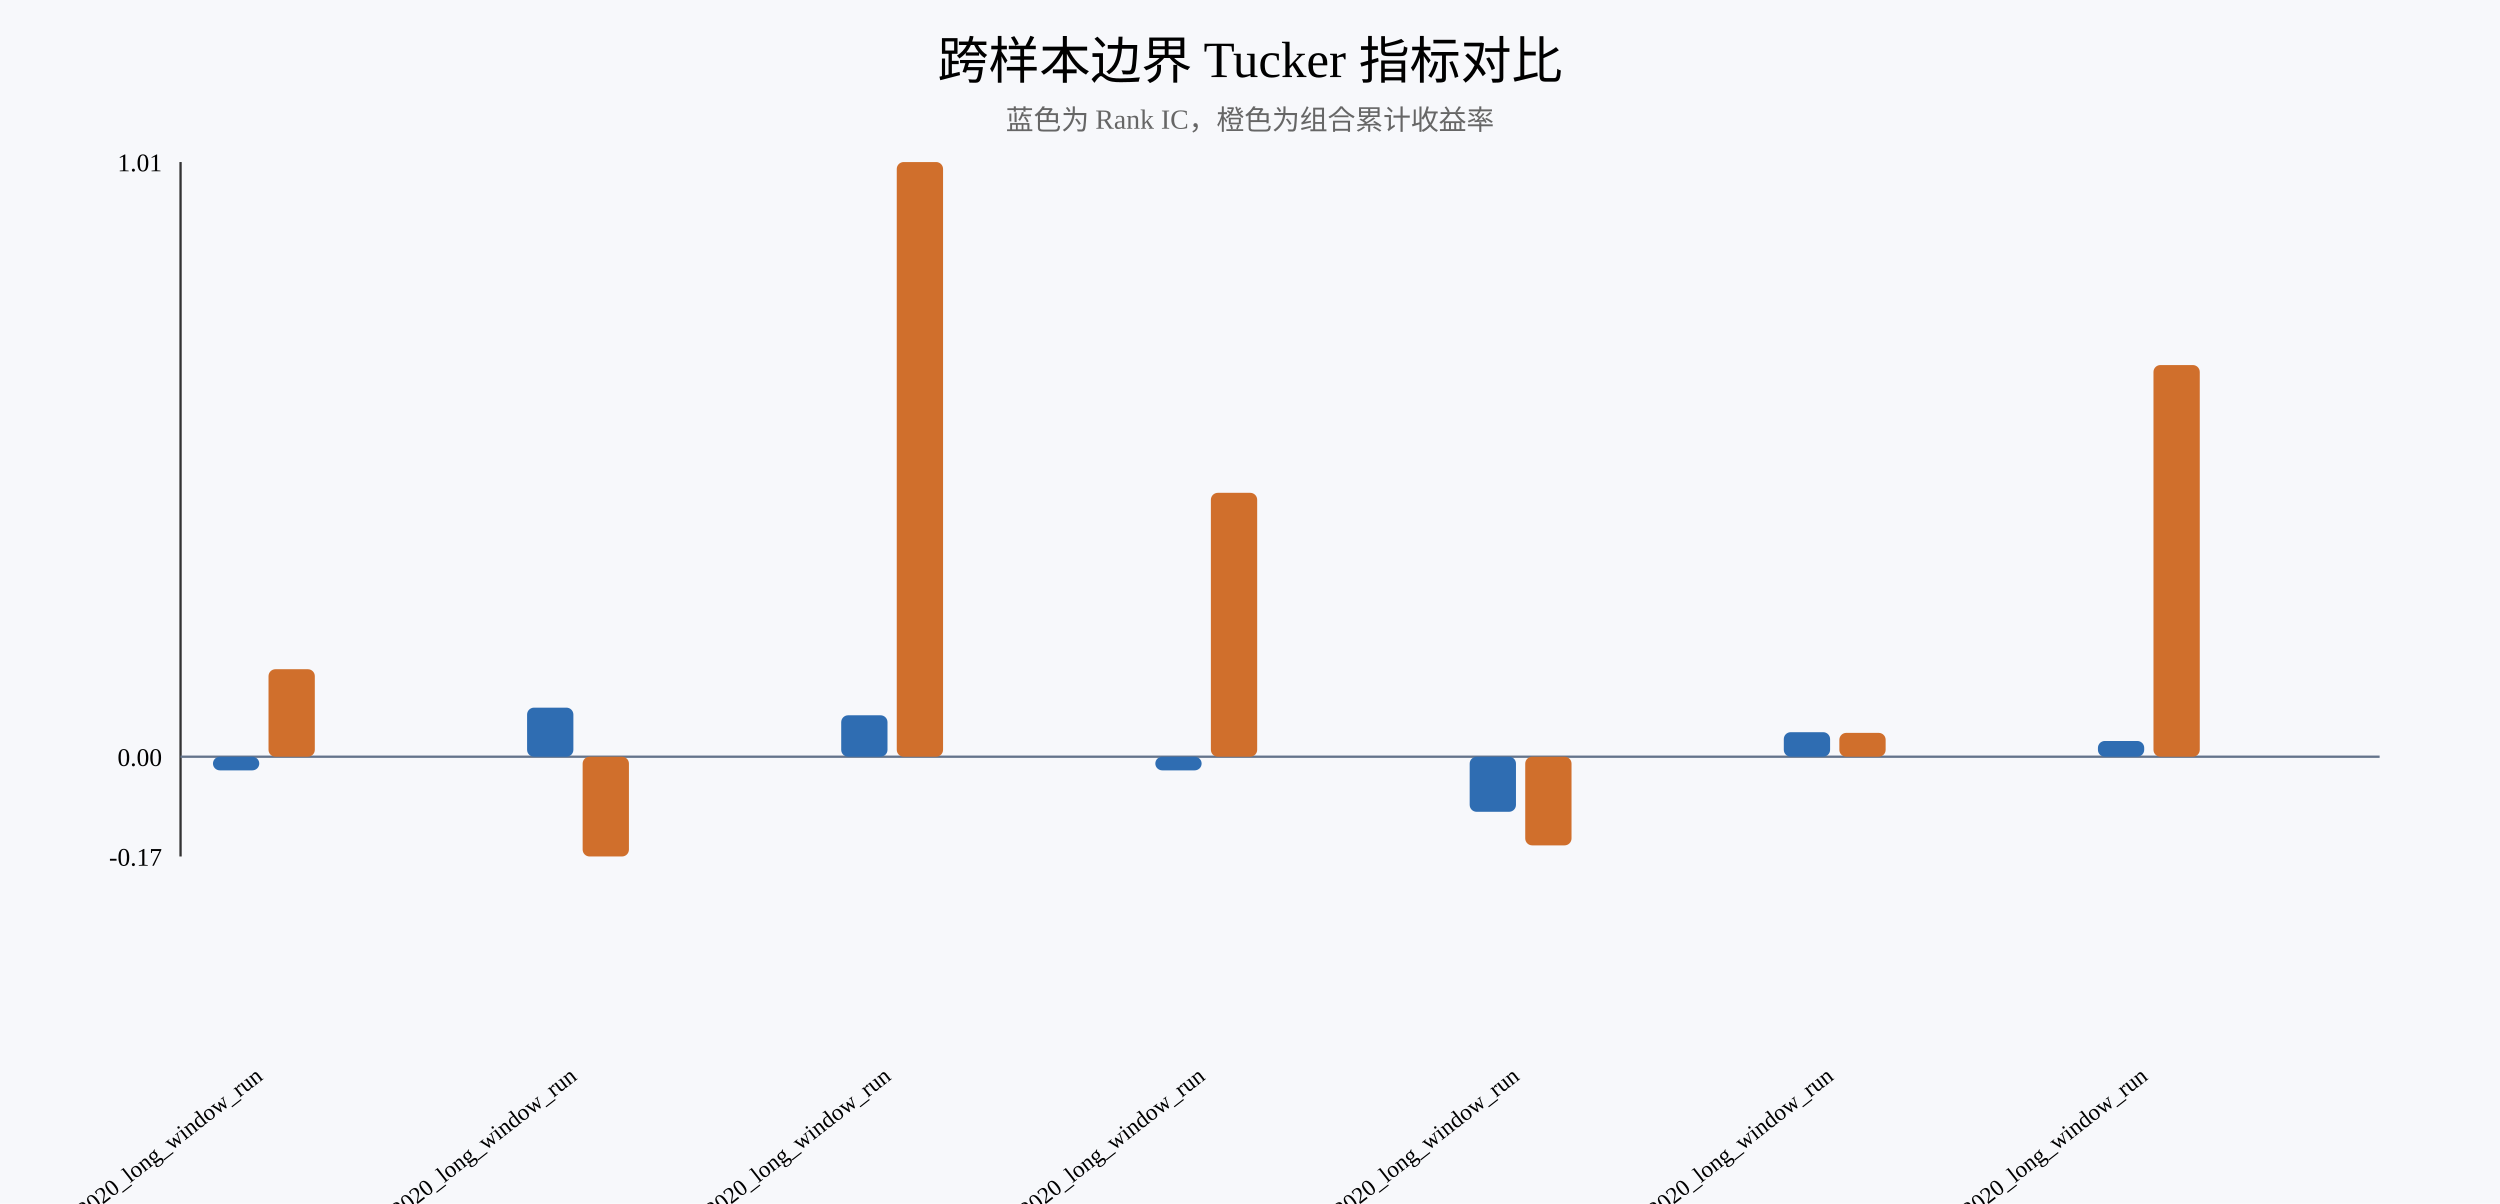
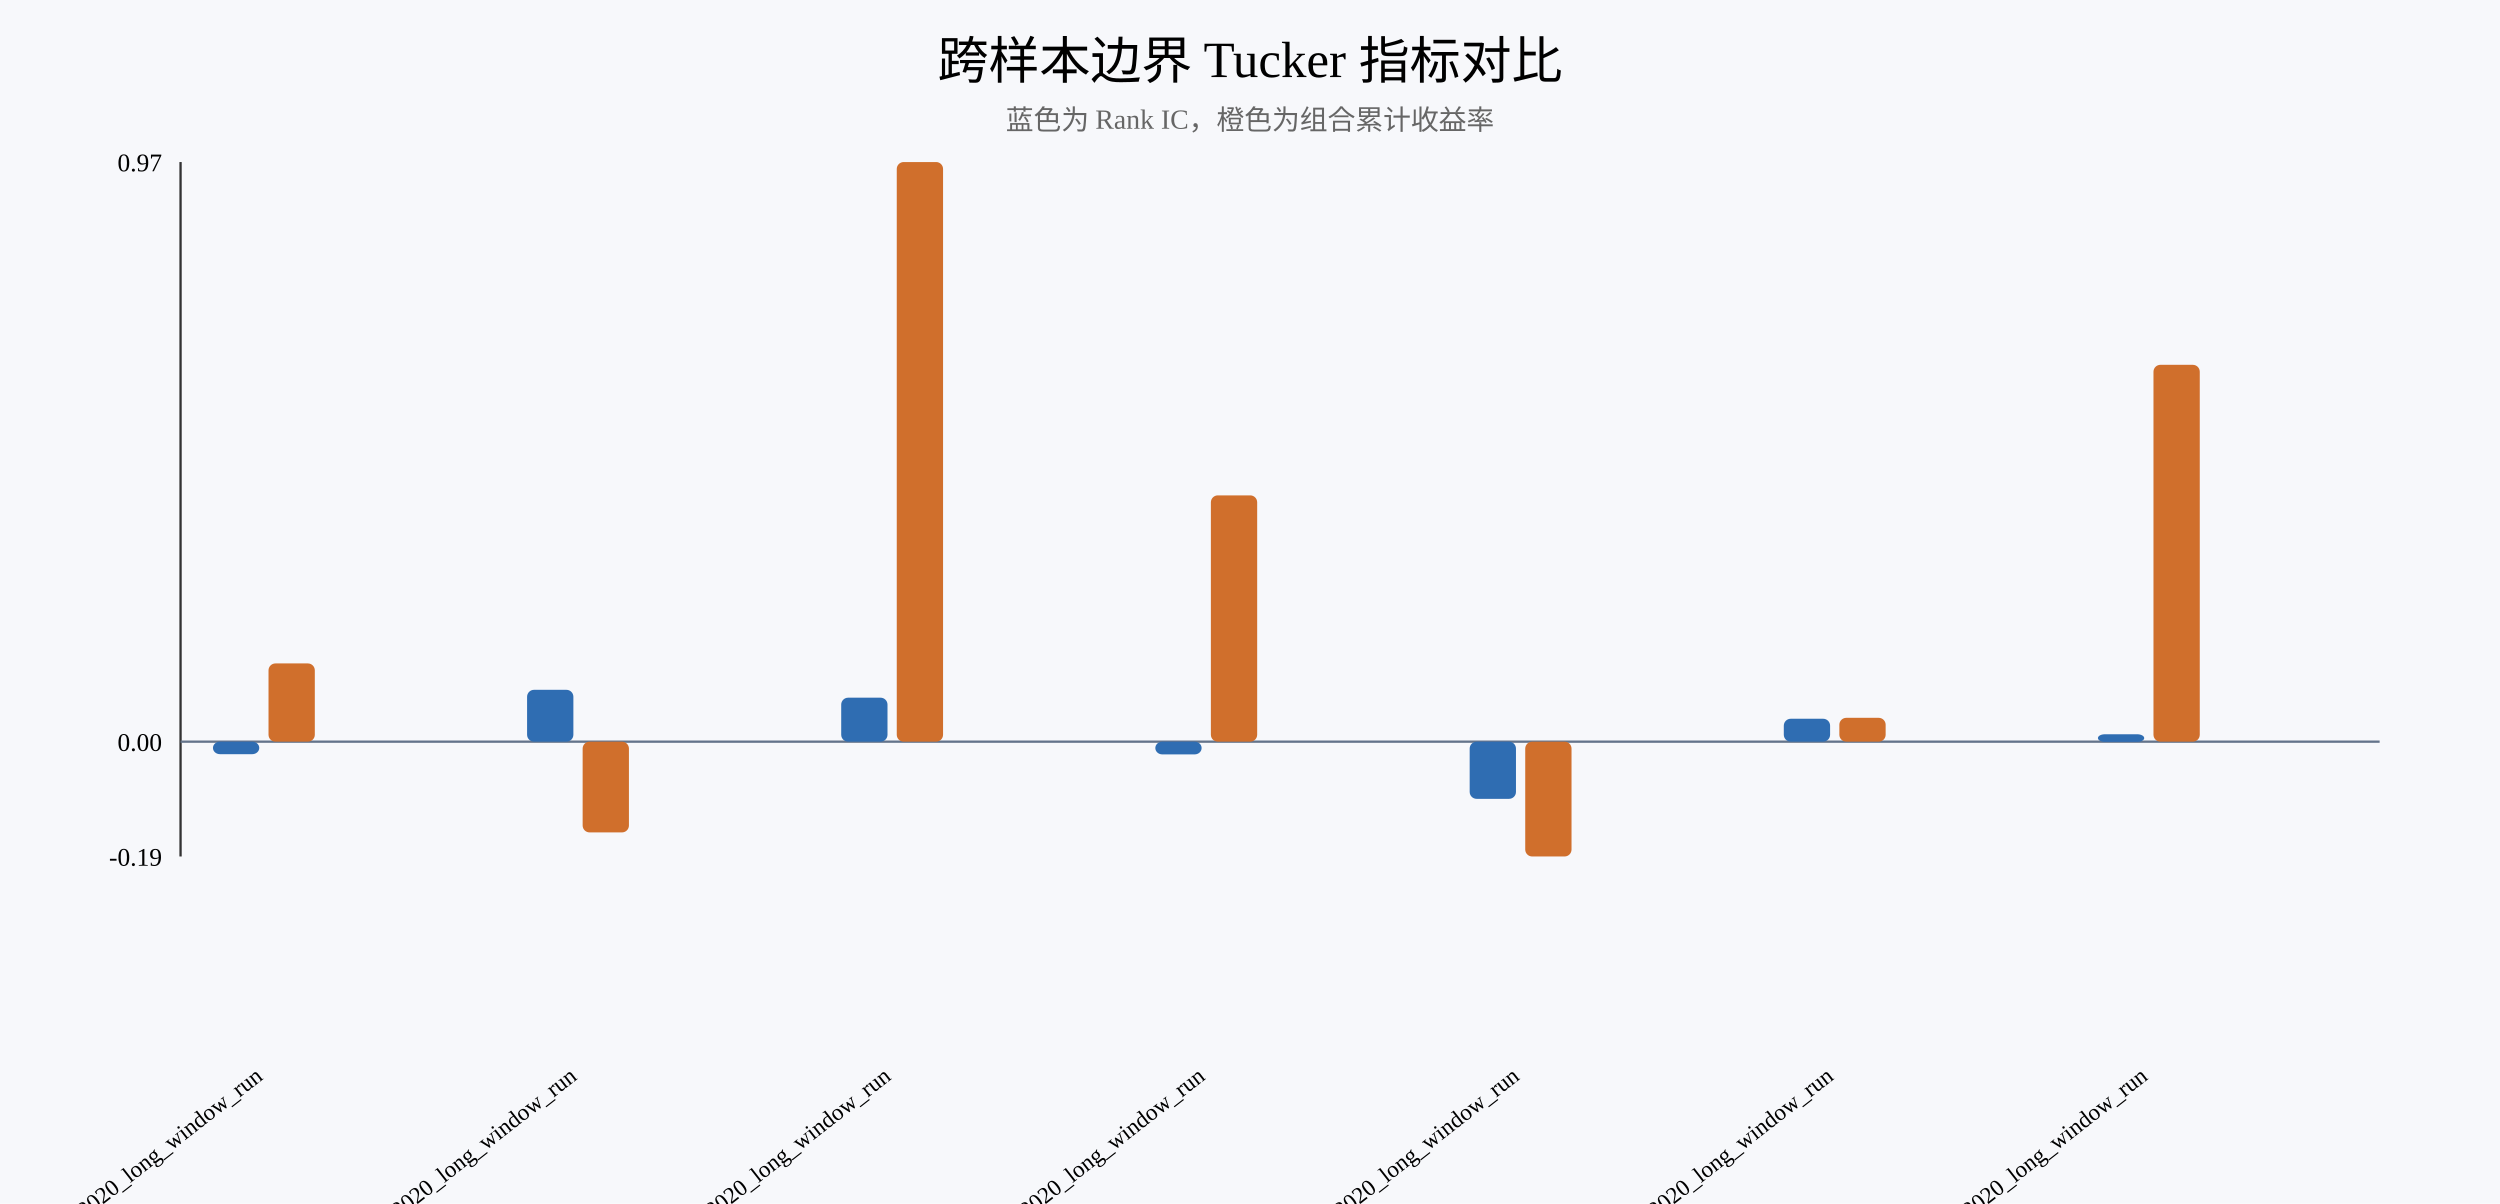
<svg xmlns="http://www.w3.org/2000/svg" width="1080" height="520">
  <rect width="100%" height="100%" fill="#f7f8fb" />
  <text x="540" y="34" text-anchor="middle" font-size="22">跨样本边界 Tucker 指标对比</text>
  <text x="540" y="56" text-anchor="middle" font-size="12" fill="#666">蓝色为 Rank IC，橙色为组合累计收益率</text>
  <line x1="78" y1="70" x2="78" y2="370" stroke="#333" />
-   <line x1="78" y1="326.9" x2="1028" y2="326.9" stroke="#64748b" />
-   <rect x="92.0" y="326.9" width="20" height="5.9" fill="#2f6db2" rx="3" />
-   <rect x="116.0" y="289.1" width="20" height="37.8" fill="#d06f2c" rx="3" />
+   <line x1="78" y1="320.4" x2="1028" y2="320.4" stroke="#64748b" />
+   <rect x="92.0" y="320.4" width="20" height="5.4" fill="#2f6db2" rx="3" />
+   <rect x="116.0" y="286.6" width="20" height="33.8" fill="#d06f2c" rx="3" />
  <text x="114.0" y="466" text-anchor="end" font-size="10" transform="rotate(-38 114.0,466)">formal_all_a_2020_long_window_run</text>
-   <rect x="227.7" y="305.7" width="20" height="21.2" fill="#2f6db2" rx="3" />
-   <rect x="251.7" y="326.9" width="20" height="43.1" fill="#d06f2c" rx="3" />
+   <rect x="227.7" y="298.0" width="20" height="22.4" fill="#2f6db2" rx="3" />
+   <rect x="251.7" y="320.4" width="20" height="39.2" fill="#d06f2c" rx="3" />
  <text x="249.7" y="466" text-anchor="end" font-size="10" transform="rotate(-38 249.7,466)">formal_industry_c27_2020_long_window_run</text>
-   <rect x="363.4" y="309.0" width="20" height="17.9" fill="#2f6db2" rx="3" />
-   <rect x="387.4" y="70.0" width="20" height="256.9" fill="#d06f2c" rx="3" />
+   <rect x="363.4" y="301.4" width="20" height="19.0" fill="#2f6db2" rx="3" />
+   <rect x="387.4" y="70.0" width="20" height="250.4" fill="#d06f2c" rx="3" />
  <text x="385.4" y="466" text-anchor="end" font-size="10" transform="rotate(-38 385.4,466)">formal_industry_c35_2020_long_window_run</text>
-   <rect x="499.1" y="326.9" width="20" height="5.9" fill="#2f6db2" rx="3" />
-   <rect x="523.1" y="212.9" width="20" height="114.0" fill="#d06f2c" rx="3" />
+   <rect x="499.1" y="320.4" width="20" height="5.5" fill="#2f6db2" rx="3" />
+   <rect x="523.1" y="214.0" width="20" height="106.4" fill="#d06f2c" rx="3" />
  <text x="521.1" y="466" text-anchor="end" font-size="10" transform="rotate(-38 521.1,466)">formal_industry_c39_2020_long_window_run</text>
-   <rect x="634.9" y="326.9" width="20" height="23.8" fill="#2f6db2" rx="3" />
-   <rect x="658.9" y="326.9" width="20" height="38.3" fill="#d06f2c" rx="3" />
+   <rect x="634.9" y="320.4" width="20" height="24.7" fill="#2f6db2" rx="3" />
+   <rect x="658.9" y="320.4" width="20" height="49.6" fill="#d06f2c" rx="3" />
  <text x="656.9" y="466" text-anchor="end" font-size="10" transform="rotate(-38 656.9,466)">formal_size_small_2020_long_window_run</text>
-   <rect x="770.6" y="316.3" width="20" height="10.6" fill="#2f6db2" rx="3" />
-   <rect x="794.6" y="316.6" width="20" height="10.3" fill="#d06f2c" rx="3" />
+   <rect x="770.6" y="310.5" width="20" height="9.9" fill="#2f6db2" rx="3" />
+   <rect x="794.6" y="310.1" width="20" height="10.3" fill="#d06f2c" rx="3" />
  <text x="792.6" y="466" text-anchor="end" font-size="10" transform="rotate(-38 792.6,466)">formal_size_mid_2020_long_window_run</text>
-   <rect x="906.3" y="320.1" width="20" height="6.8" fill="#2f6db2" rx="3" />
-   <rect x="930.3" y="157.7" width="20" height="169.2" fill="#d06f2c" rx="3" />
+   <rect x="906.3" y="317.2" width="20" height="3.3" fill="#2f6db2" rx="3" />
+   <rect x="930.3" y="157.6" width="20" height="162.8" fill="#d06f2c" rx="3" />
  <text x="928.3" y="466" text-anchor="end" font-size="10" transform="rotate(-38 928.3,466)">formal_size_large_2020_long_window_run</text>
-   <text x="70" y="74.0" text-anchor="end" font-size="11">1.01</text>
-   <text x="70" y="330.9" text-anchor="end" font-size="11">0.00</text>
-   <text x="70" y="374.0" text-anchor="end" font-size="11">-0.17</text>
+   <text x="70" y="74.0" text-anchor="end" font-size="11">0.97</text>
+   <text x="70" y="324.4" text-anchor="end" font-size="11">0.00</text>
+   <text x="70" y="374.0" text-anchor="end" font-size="11">-0.19</text>
</svg>
